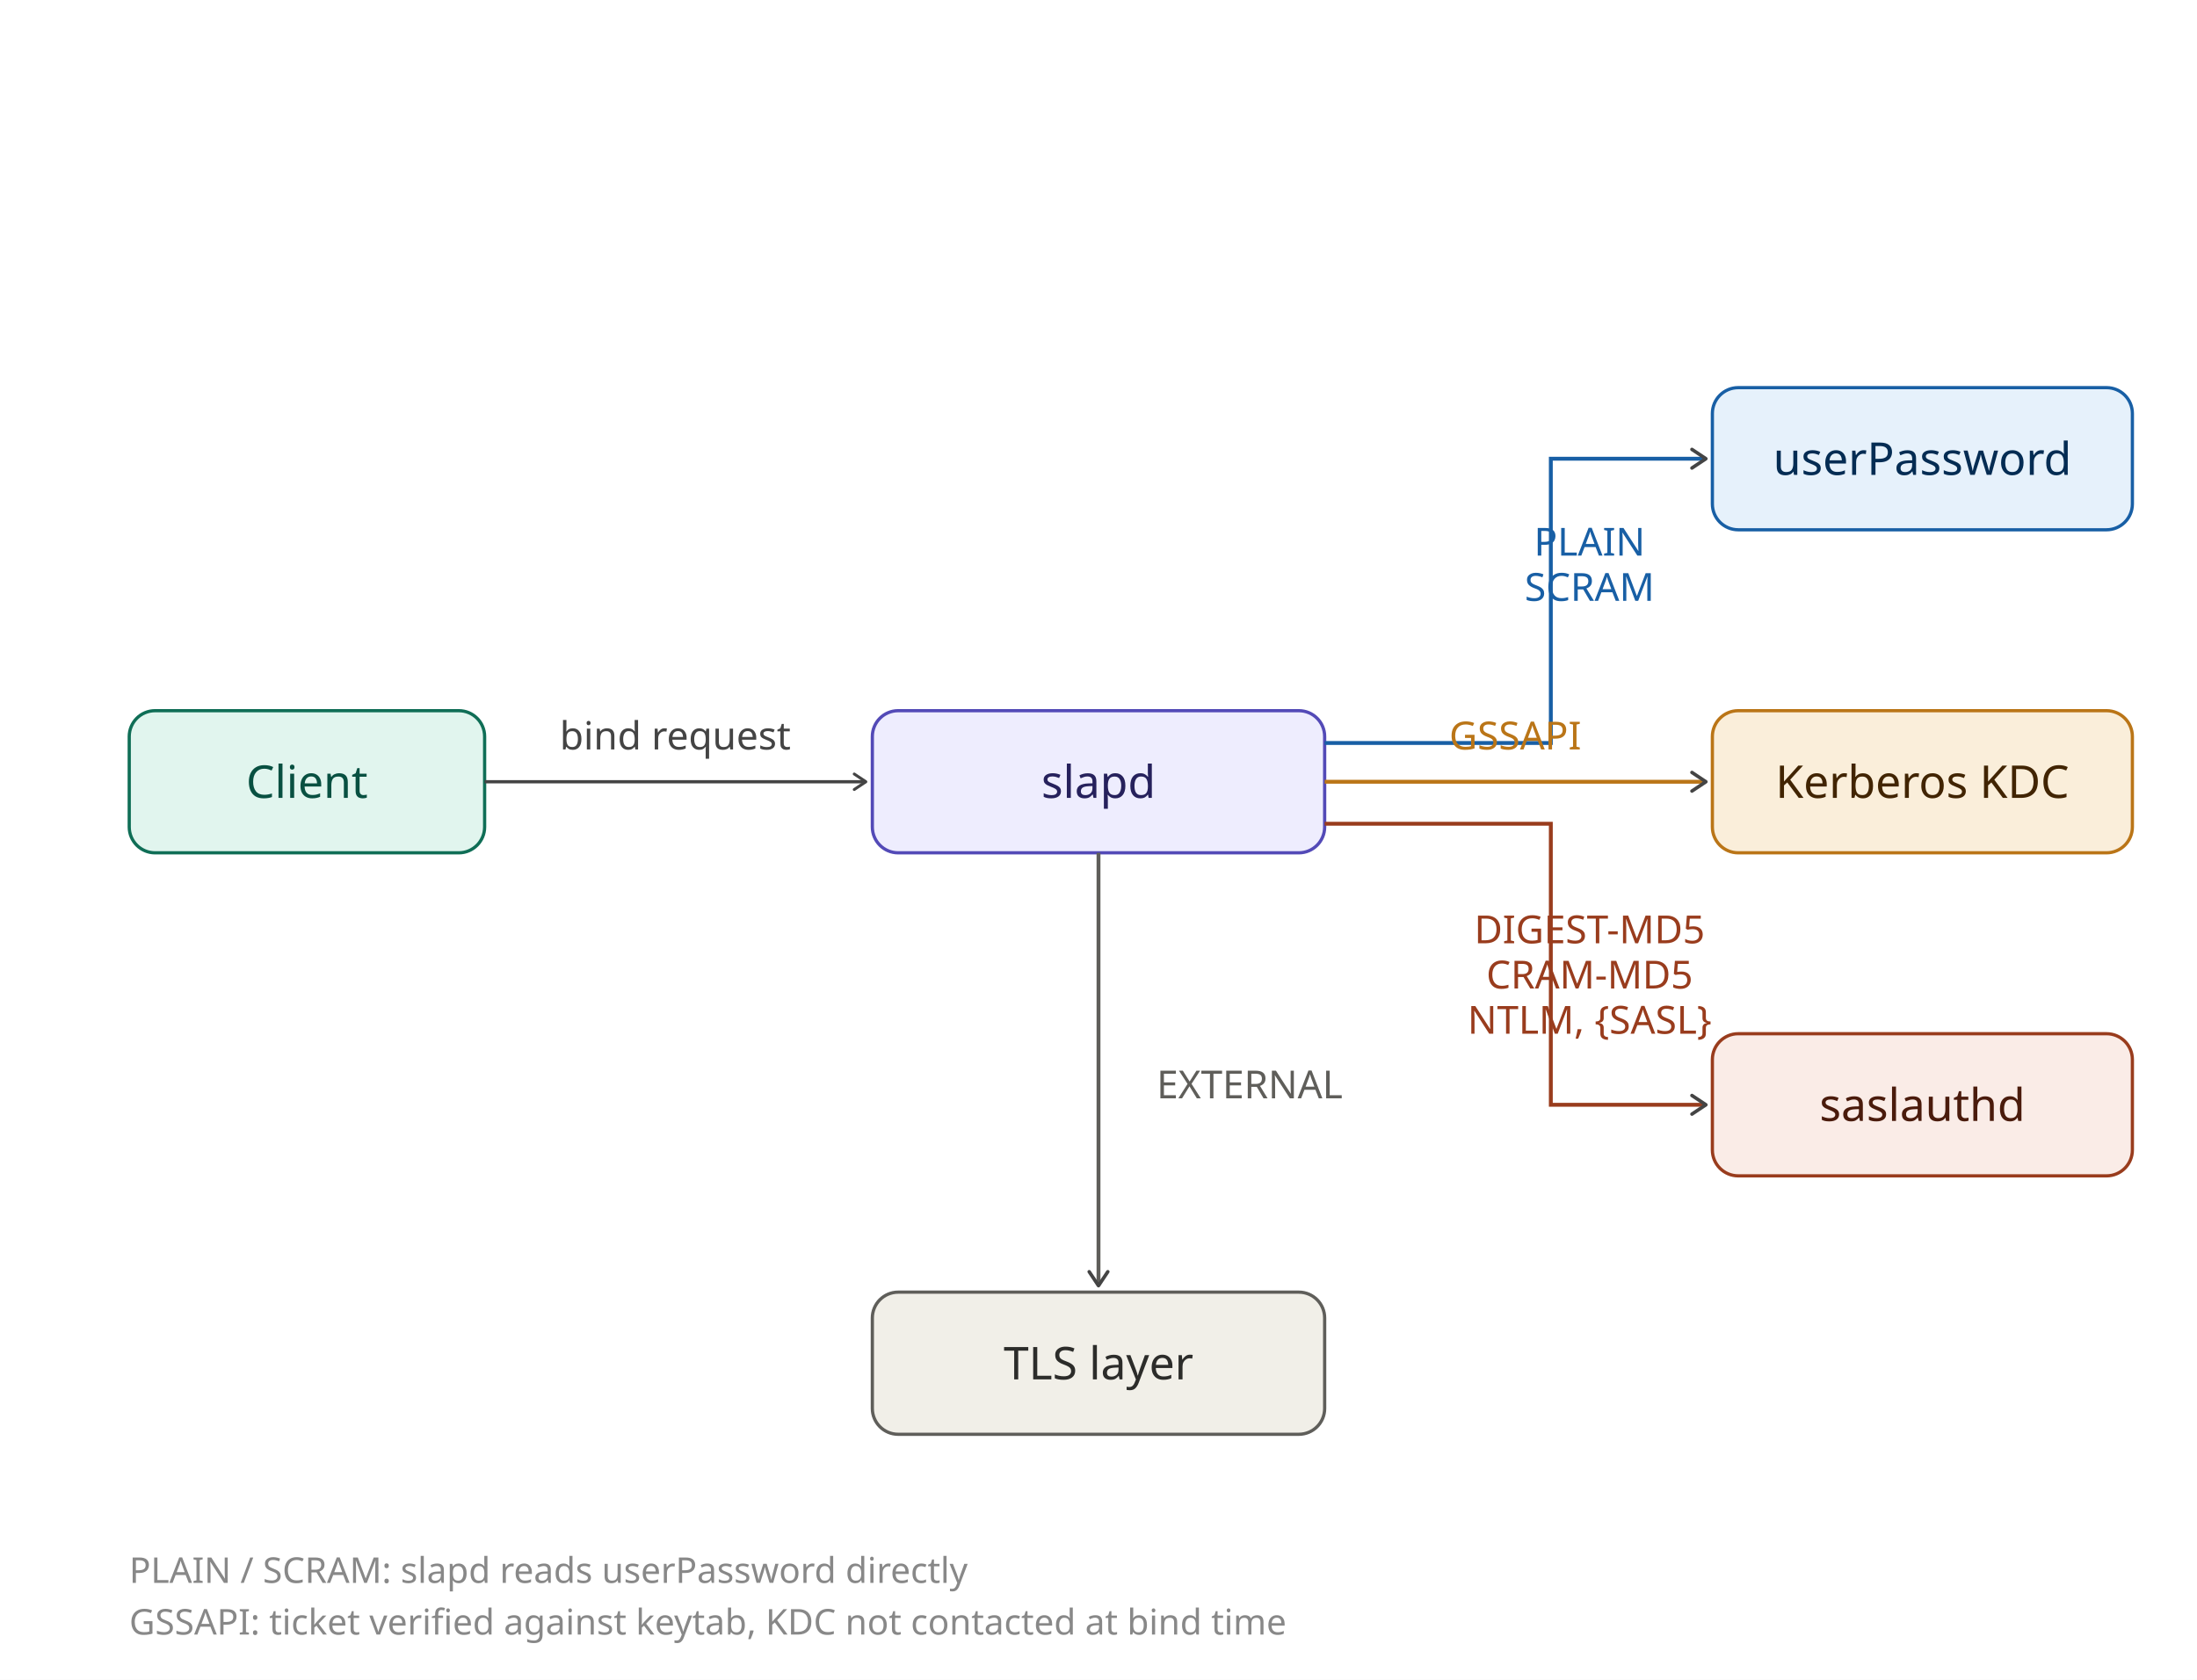
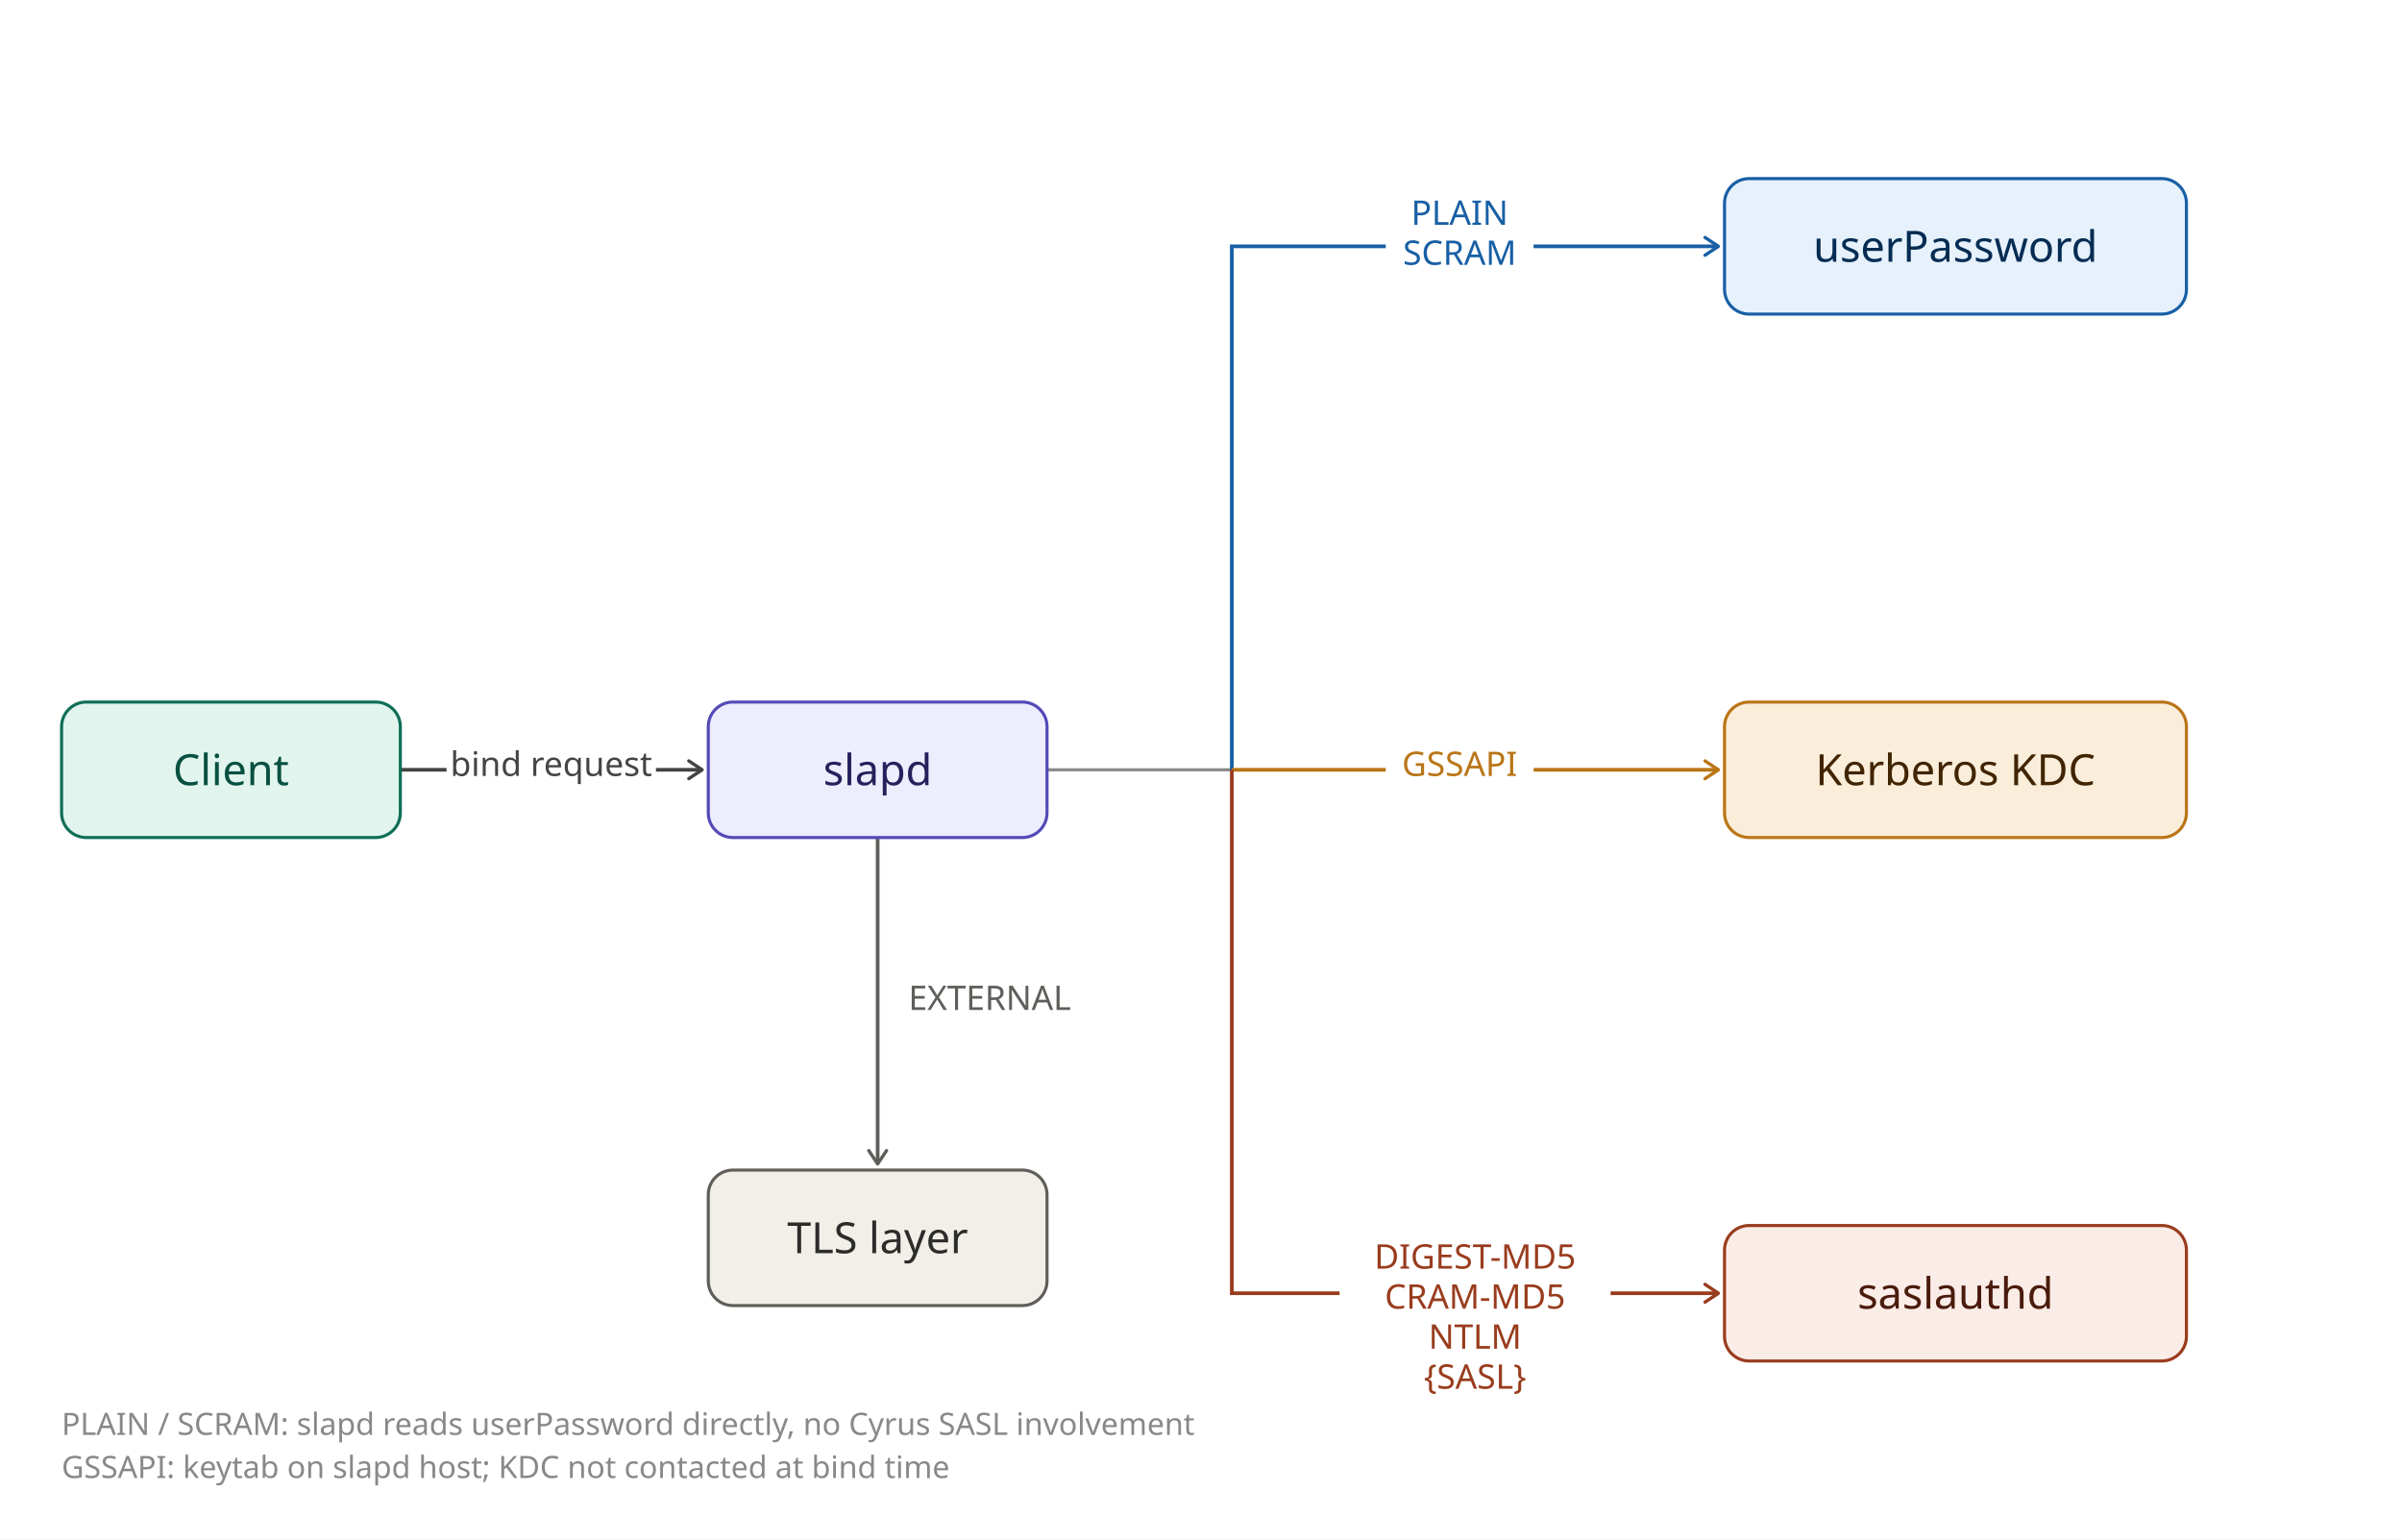
- <svg xmlns="http://www.w3.org/2000/svg" width="680" height="520" viewBox="0 0 680 520">
+ <svg xmlns="http://www.w3.org/2000/svg" width="780" height="500" viewBox="0 0 780 500">
  <defs>
-     <marker id="arrow" viewBox="0 0 10 10" refX="8" refY="5" markerWidth="6" markerHeight="6" orient="auto-start-reverse">
+     <marker id="a0" viewBox="0 0 10 10" refX="8" refY="5" markerWidth="6" markerHeight="6" orient="auto-start-reverse">
      <path d="M2 1L8 5L2 9" fill="none" stroke="#444" stroke-width="1.5" stroke-linecap="round" stroke-linejoin="round" />
    </marker>
+     <marker id="ab" viewBox="0 0 10 10" refX="8" refY="5" markerWidth="6" markerHeight="6" orient="auto-start-reverse">
+       <path d="M2 1L8 5L2 9" fill="none" stroke="#185FA5" stroke-width="1.5" stroke-linecap="round" stroke-linejoin="round" />
+     </marker>
+     <marker id="aa" viewBox="0 0 10 10" refX="8" refY="5" markerWidth="6" markerHeight="6" orient="auto-start-reverse">
+       <path d="M2 1L8 5L2 9" fill="none" stroke="#BA7517" stroke-width="1.5" stroke-linecap="round" stroke-linejoin="round" />
+     </marker>
+     <marker id="ac" viewBox="0 0 10 10" refX="8" refY="5" markerWidth="6" markerHeight="6" orient="auto-start-reverse">
+       <path d="M2 1L8 5L2 9" fill="none" stroke="#993C1D" stroke-width="1.5" stroke-linecap="round" stroke-linejoin="round" />
+     </marker>
+     <marker id="ag" viewBox="0 0 10 10" refX="8" refY="5" markerWidth="6" markerHeight="6" orient="auto-start-reverse">
+       <path d="M2 1L8 5L2 9" fill="none" stroke="#5F5E5A" stroke-width="1.5" stroke-linecap="round" stroke-linejoin="round" />
+     </marker>
  </defs>
-   <rect width="680" height="520" fill="white" />
-   <rect x="40" y="220" width="110" height="44" rx="8" fill="#E1F5EE" stroke="#0F6E56" stroke-width="1" />
-   <text font-family="sans-serif" font-size="14" font-weight="500" x="95" y="247" text-anchor="middle" fill="#085041">Client</text>
-   <rect x="270" y="220" width="140" height="44" rx="8" fill="#EEEDFE" stroke="#534AB7" stroke-width="1" />
-   <text font-family="sans-serif" font-size="14" font-weight="500" x="340" y="247" text-anchor="middle" fill="#26215C">slapd</text>
-   <rect x="530" y="120" width="130" height="44" rx="8" fill="#E6F1FB" stroke="#185FA5" stroke-width="1" />
-   <text font-family="sans-serif" font-size="14" font-weight="500" x="595" y="147" text-anchor="middle" fill="#042C53">userPassword</text>
-   <rect x="530" y="220" width="130" height="44" rx="8" fill="#FAEEDA" stroke="#BA7517" stroke-width="1" />
-   <text font-family="sans-serif" font-size="14" font-weight="500" x="595" y="247" text-anchor="middle" fill="#412402">Kerberos KDC</text>
-   <rect x="530" y="320" width="130" height="44" rx="8" fill="#FAECE7" stroke="#993C1D" stroke-width="1" />
-   <text font-family="sans-serif" font-size="14" font-weight="500" x="595" y="347" text-anchor="middle" fill="#4A1B0C">saslauthd</text>
-   <rect x="270" y="400" width="140" height="44" rx="8" fill="#F1EFE8" stroke="#5F5E5A" stroke-width="1" />
-   <text font-family="sans-serif" font-size="14" font-weight="500" x="340" y="427" text-anchor="middle" fill="#2C2C2A">TLS layer</text>
-   <line x1="150" y1="242" x2="268" y2="242" stroke="#444" stroke-width="1" marker-end="url(#arrow)" />
-   <text font-family="sans-serif" font-size="12" x="209" y="232" text-anchor="middle" fill="#444">bind request</text>
-   <path d="M410 230 L480 230 L480 142 L528 142" fill="none" stroke="#185FA5" stroke-width="1.2" marker-end="url(#arrow)" />
-   <text font-family="sans-serif" font-size="12" x="492" y="172" text-anchor="middle" fill="#185FA5">PLAIN</text>
-   <text font-family="sans-serif" font-size="12" x="492" y="186" text-anchor="middle" fill="#185FA5">SCRAM</text>
-   <line x1="410" y1="242" x2="528" y2="242" stroke="#BA7517" stroke-width="1.2" marker-end="url(#arrow)" />
-   <text font-family="sans-serif" font-size="12" x="469" y="232" text-anchor="middle" fill="#BA7517">GSSAPI</text>
-   <path d="M410 255 L480 255 L480 342 L528 342" fill="none" stroke="#993C1D" stroke-width="1.2" marker-end="url(#arrow)" />
-   <text font-family="sans-serif" font-size="12" x="492" y="292" text-anchor="middle" fill="#993C1D">DIGEST-MD5</text>
-   <text font-family="sans-serif" font-size="12" x="492" y="306" text-anchor="middle" fill="#993C1D">CRAM-MD5</text>
-   <text font-family="sans-serif" font-size="12" x="492" y="320" text-anchor="middle" fill="#993C1D">NTLM, {SASL}</text>
-   <line x1="340" y1="264" x2="340" y2="398" stroke="#5F5E5A" stroke-width="1.2" marker-end="url(#arrow)" />
-   <text font-family="sans-serif" font-size="12" x="358" y="340" fill="#5F5E5A">EXTERNAL</text>
-   <text font-family="sans-serif" font-size="11" x="40" y="490" fill="#888">PLAIN / SCRAM: slapd reads userPassword directly</text>
-   <text font-family="sans-serif" font-size="11" x="40" y="506" fill="#888">GSSAPI: ticket verified against keytab, KDC not contacted at bind time</text>
+   <rect width="780" height="500" fill="white" />
+   <line x1="130" y1="250" x2="228" y2="250" stroke="#444" stroke-width="1.2" marker-end="url(#a0)" />
+   <line x1="340" y1="250" x2="400" y2="250" stroke="#888" stroke-width="1" />
+   <path d="M400 250 L400 80 L558 80" fill="none" stroke="#185FA5" stroke-width="1.2" marker-end="url(#ab)" />
+   <line x1="400" y1="250" x2="558" y2="250" stroke="#BA7517" stroke-width="1.2" marker-end="url(#aa)" />
+   <path d="M400 250 L400 420 L558 420" fill="none" stroke="#993C1D" stroke-width="1.2" marker-end="url(#ac)" />
+   <line x1="285" y1="272" x2="285" y2="378" stroke="#5F5E5A" stroke-width="1.2" marker-end="url(#ag)" />
+   <rect x="20" y="228" width="110" height="44" rx="8" fill="#E1F5EE" stroke="#0F6E56" stroke-width="1" />
+   <text font-family="sans-serif" font-size="14" font-weight="500" x="75" y="255" text-anchor="middle" fill="#085041">Client</text>
+   <rect x="230" y="228" width="110" height="44" rx="8" fill="#EEEDFE" stroke="#534AB7" stroke-width="1" />
+   <text font-family="sans-serif" font-size="14" font-weight="500" x="285" y="255" text-anchor="middle" fill="#26215C">slapd</text>
+   <rect x="560" y="58" width="150" height="44" rx="8" fill="#E6F1FB" stroke="#185FA5" stroke-width="1" />
+   <text font-family="sans-serif" font-size="14" font-weight="500" x="635" y="85" text-anchor="middle" fill="#042C53">userPassword</text>
+   <rect x="560" y="228" width="150" height="44" rx="8" fill="#FAEEDA" stroke="#BA7517" stroke-width="1" />
+   <text font-family="sans-serif" font-size="14" font-weight="500" x="635" y="255" text-anchor="middle" fill="#412402">Kerberos KDC</text>
+   <rect x="560" y="398" width="150" height="44" rx="8" fill="#FAECE7" stroke="#993C1D" stroke-width="1" />
+   <text font-family="sans-serif" font-size="14" font-weight="500" x="635" y="425" text-anchor="middle" fill="#4A1B0C">saslauthd</text>
+   <rect x="230" y="380" width="110" height="44" rx="8" fill="#F1EFE8" stroke="#5F5E5A" stroke-width="1" />
+   <text font-family="sans-serif" font-size="14" font-weight="500" x="285" y="407" text-anchor="middle" fill="#2C2C2A">TLS layer</text>
+   <rect x="145" y="242" width="68" height="13" fill="white" />
+   <text font-family="sans-serif" font-size="11" x="179" y="252" text-anchor="middle" fill="#444">bind request</text>
+   <rect x="450" y="62" width="48" height="26" fill="white" />
+   <text font-family="sans-serif" font-size="11" x="474" y="73" text-anchor="middle" fill="#185FA5">PLAIN</text>
+   <text font-family="sans-serif" font-size="11" x="474" y="86" text-anchor="middle" fill="#185FA5">SCRAM</text>
+   <rect x="450" y="242" width="48" height="13" fill="white" />
+   <text font-family="sans-serif" font-size="11" x="474" y="252" text-anchor="middle" fill="#BA7517">GSSAPI</text>
+   <rect x="435" y="400" width="88" height="52" fill="white" />
+   <text font-family="sans-serif" font-size="11" x="479" y="412" text-anchor="middle" fill="#993C1D">DIGEST-MD5</text>
+   <text font-family="sans-serif" font-size="11" x="479" y="425" text-anchor="middle" fill="#993C1D">CRAM-MD5</text>
+   <text font-family="sans-serif" font-size="11" x="479" y="438" text-anchor="middle" fill="#993C1D">NTLM</text>
+   <text font-family="sans-serif" font-size="11" x="479" y="451" text-anchor="middle" fill="#993C1D">{SASL}</text>
+   <rect x="292" y="318" width="62" height="13" fill="white" />
+   <text font-family="sans-serif" font-size="11" x="295" y="328" fill="#5F5E5A">EXTERNAL</text>
+   <text font-family="sans-serif" font-size="10" x="20" y="466" fill="#888">PLAIN / SCRAM: slapd reads userPassword directly, no Cyrus SASL involvement</text>
+   <text font-family="sans-serif" font-size="10" x="20" y="480" fill="#888">GSSAPI: keytab on slapd host; KDC not contacted at bind time</text>
</svg>
